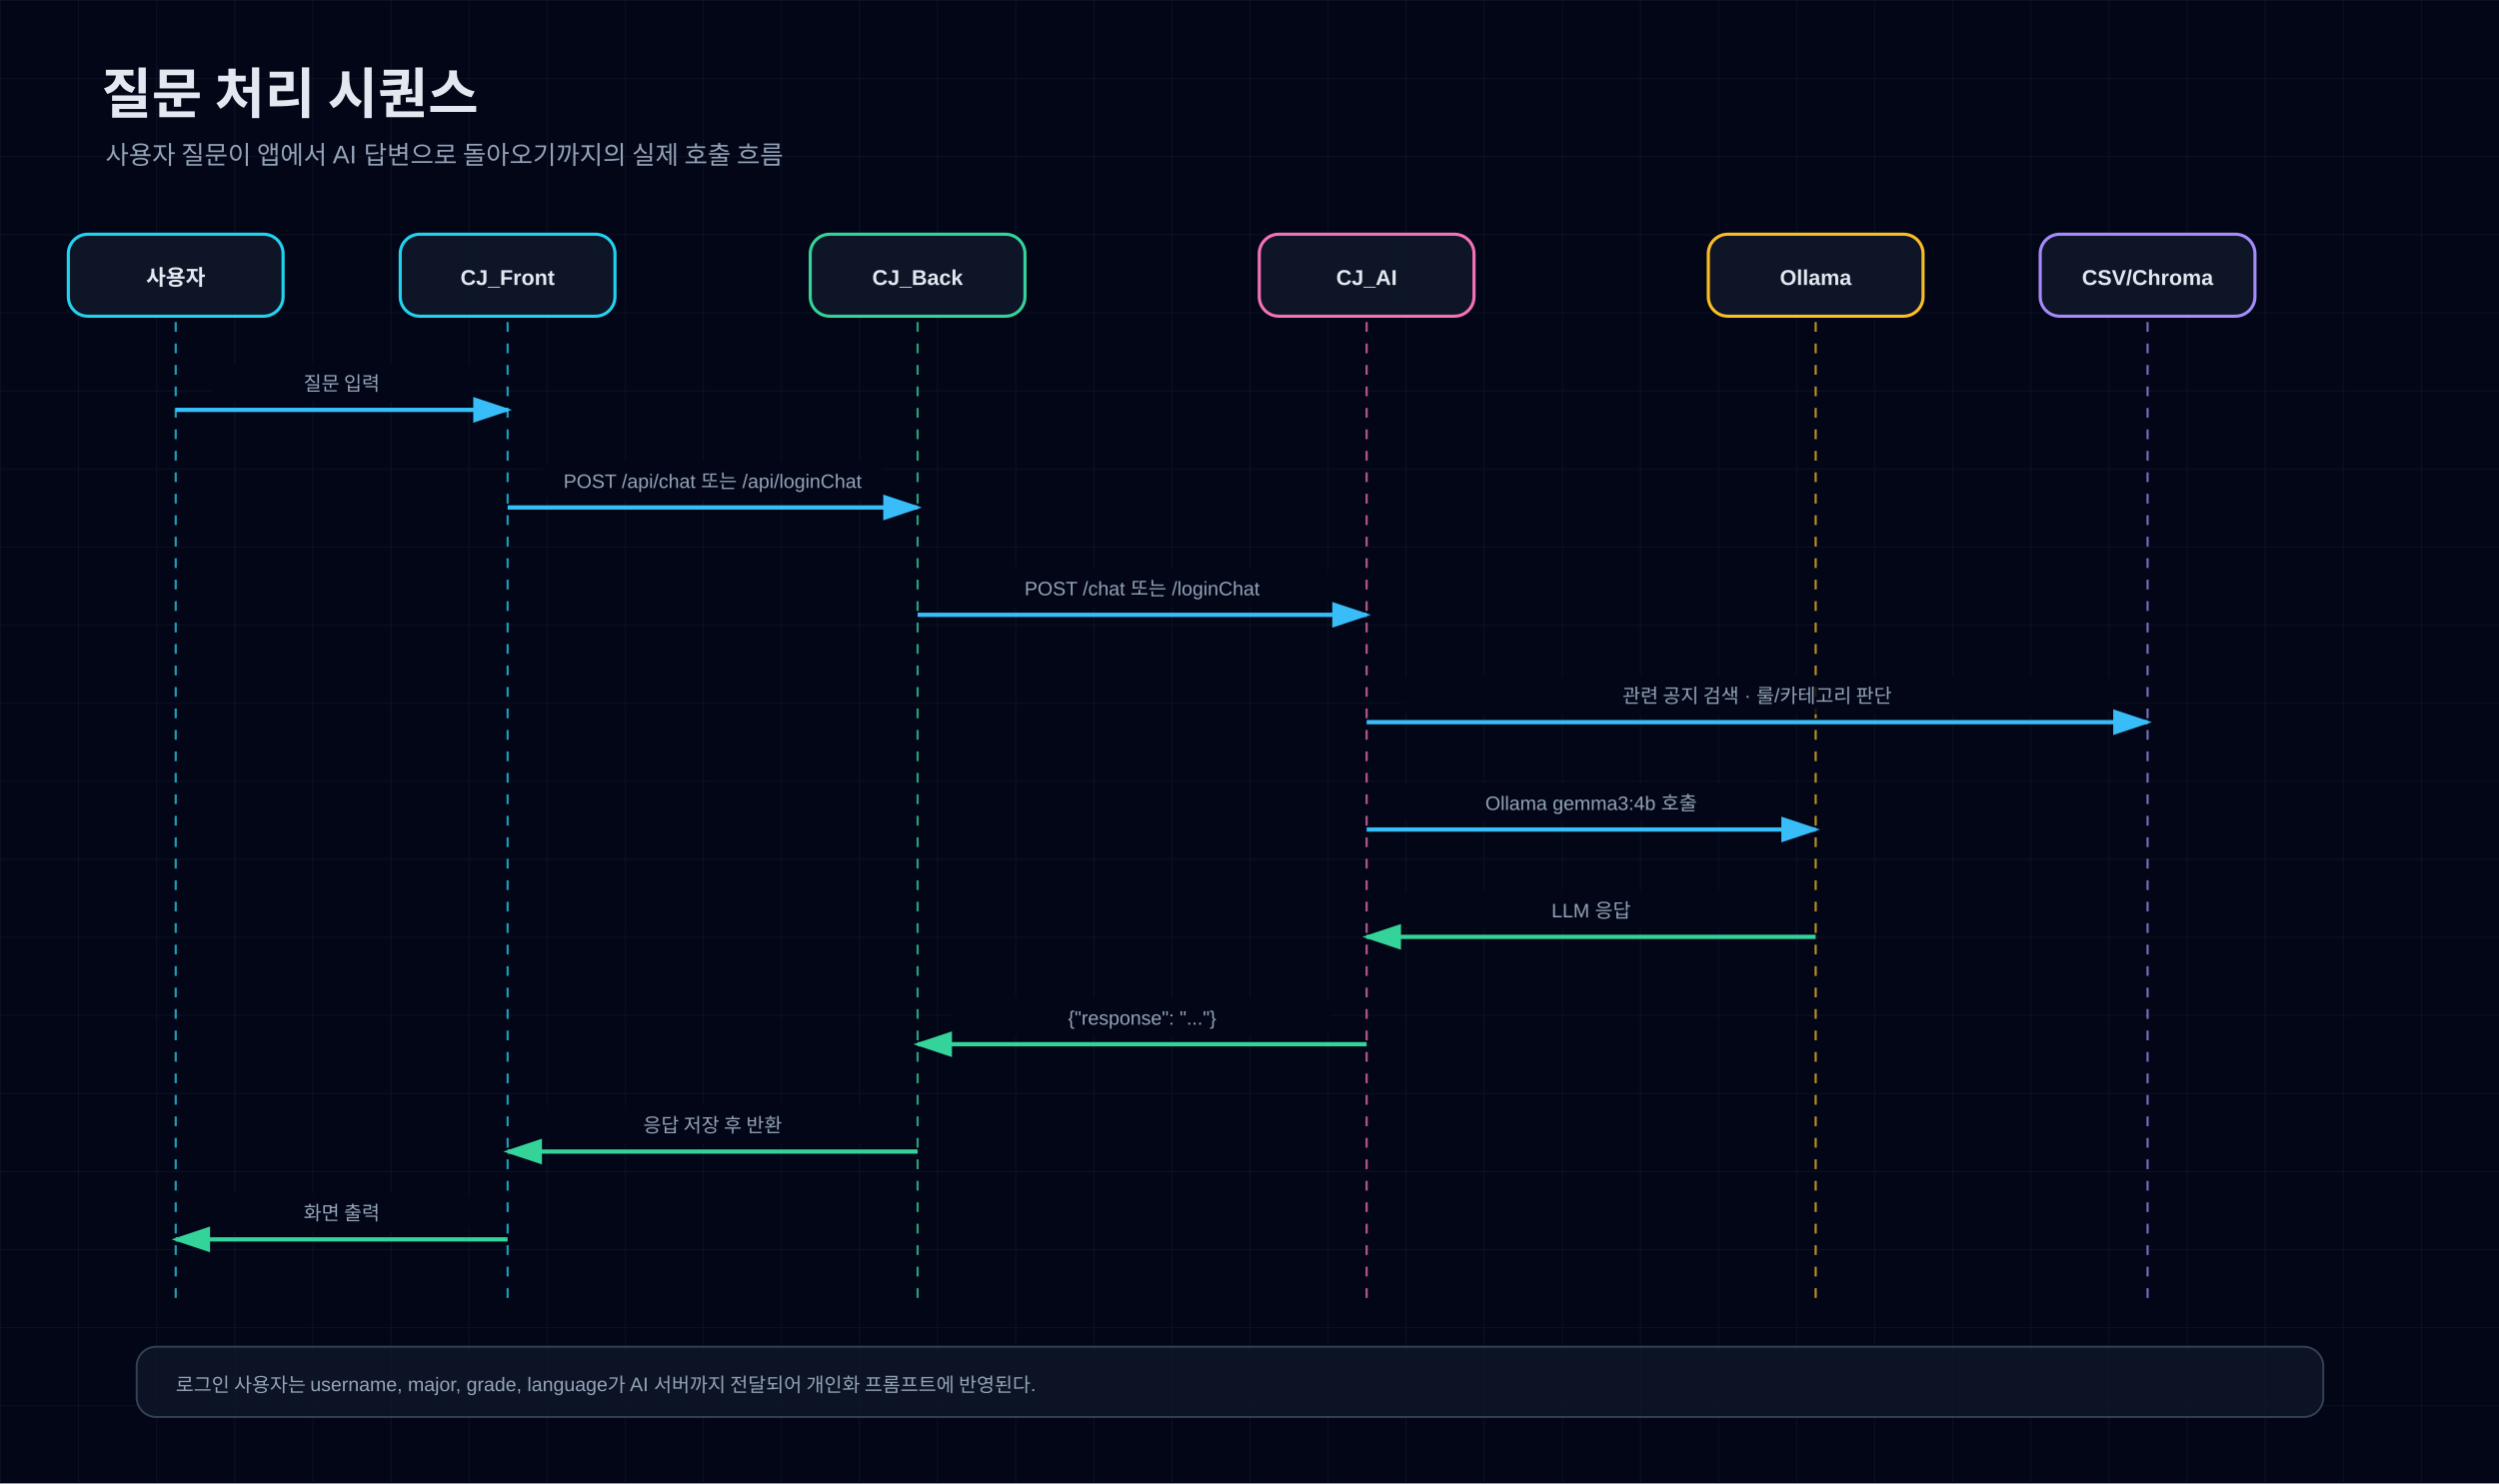
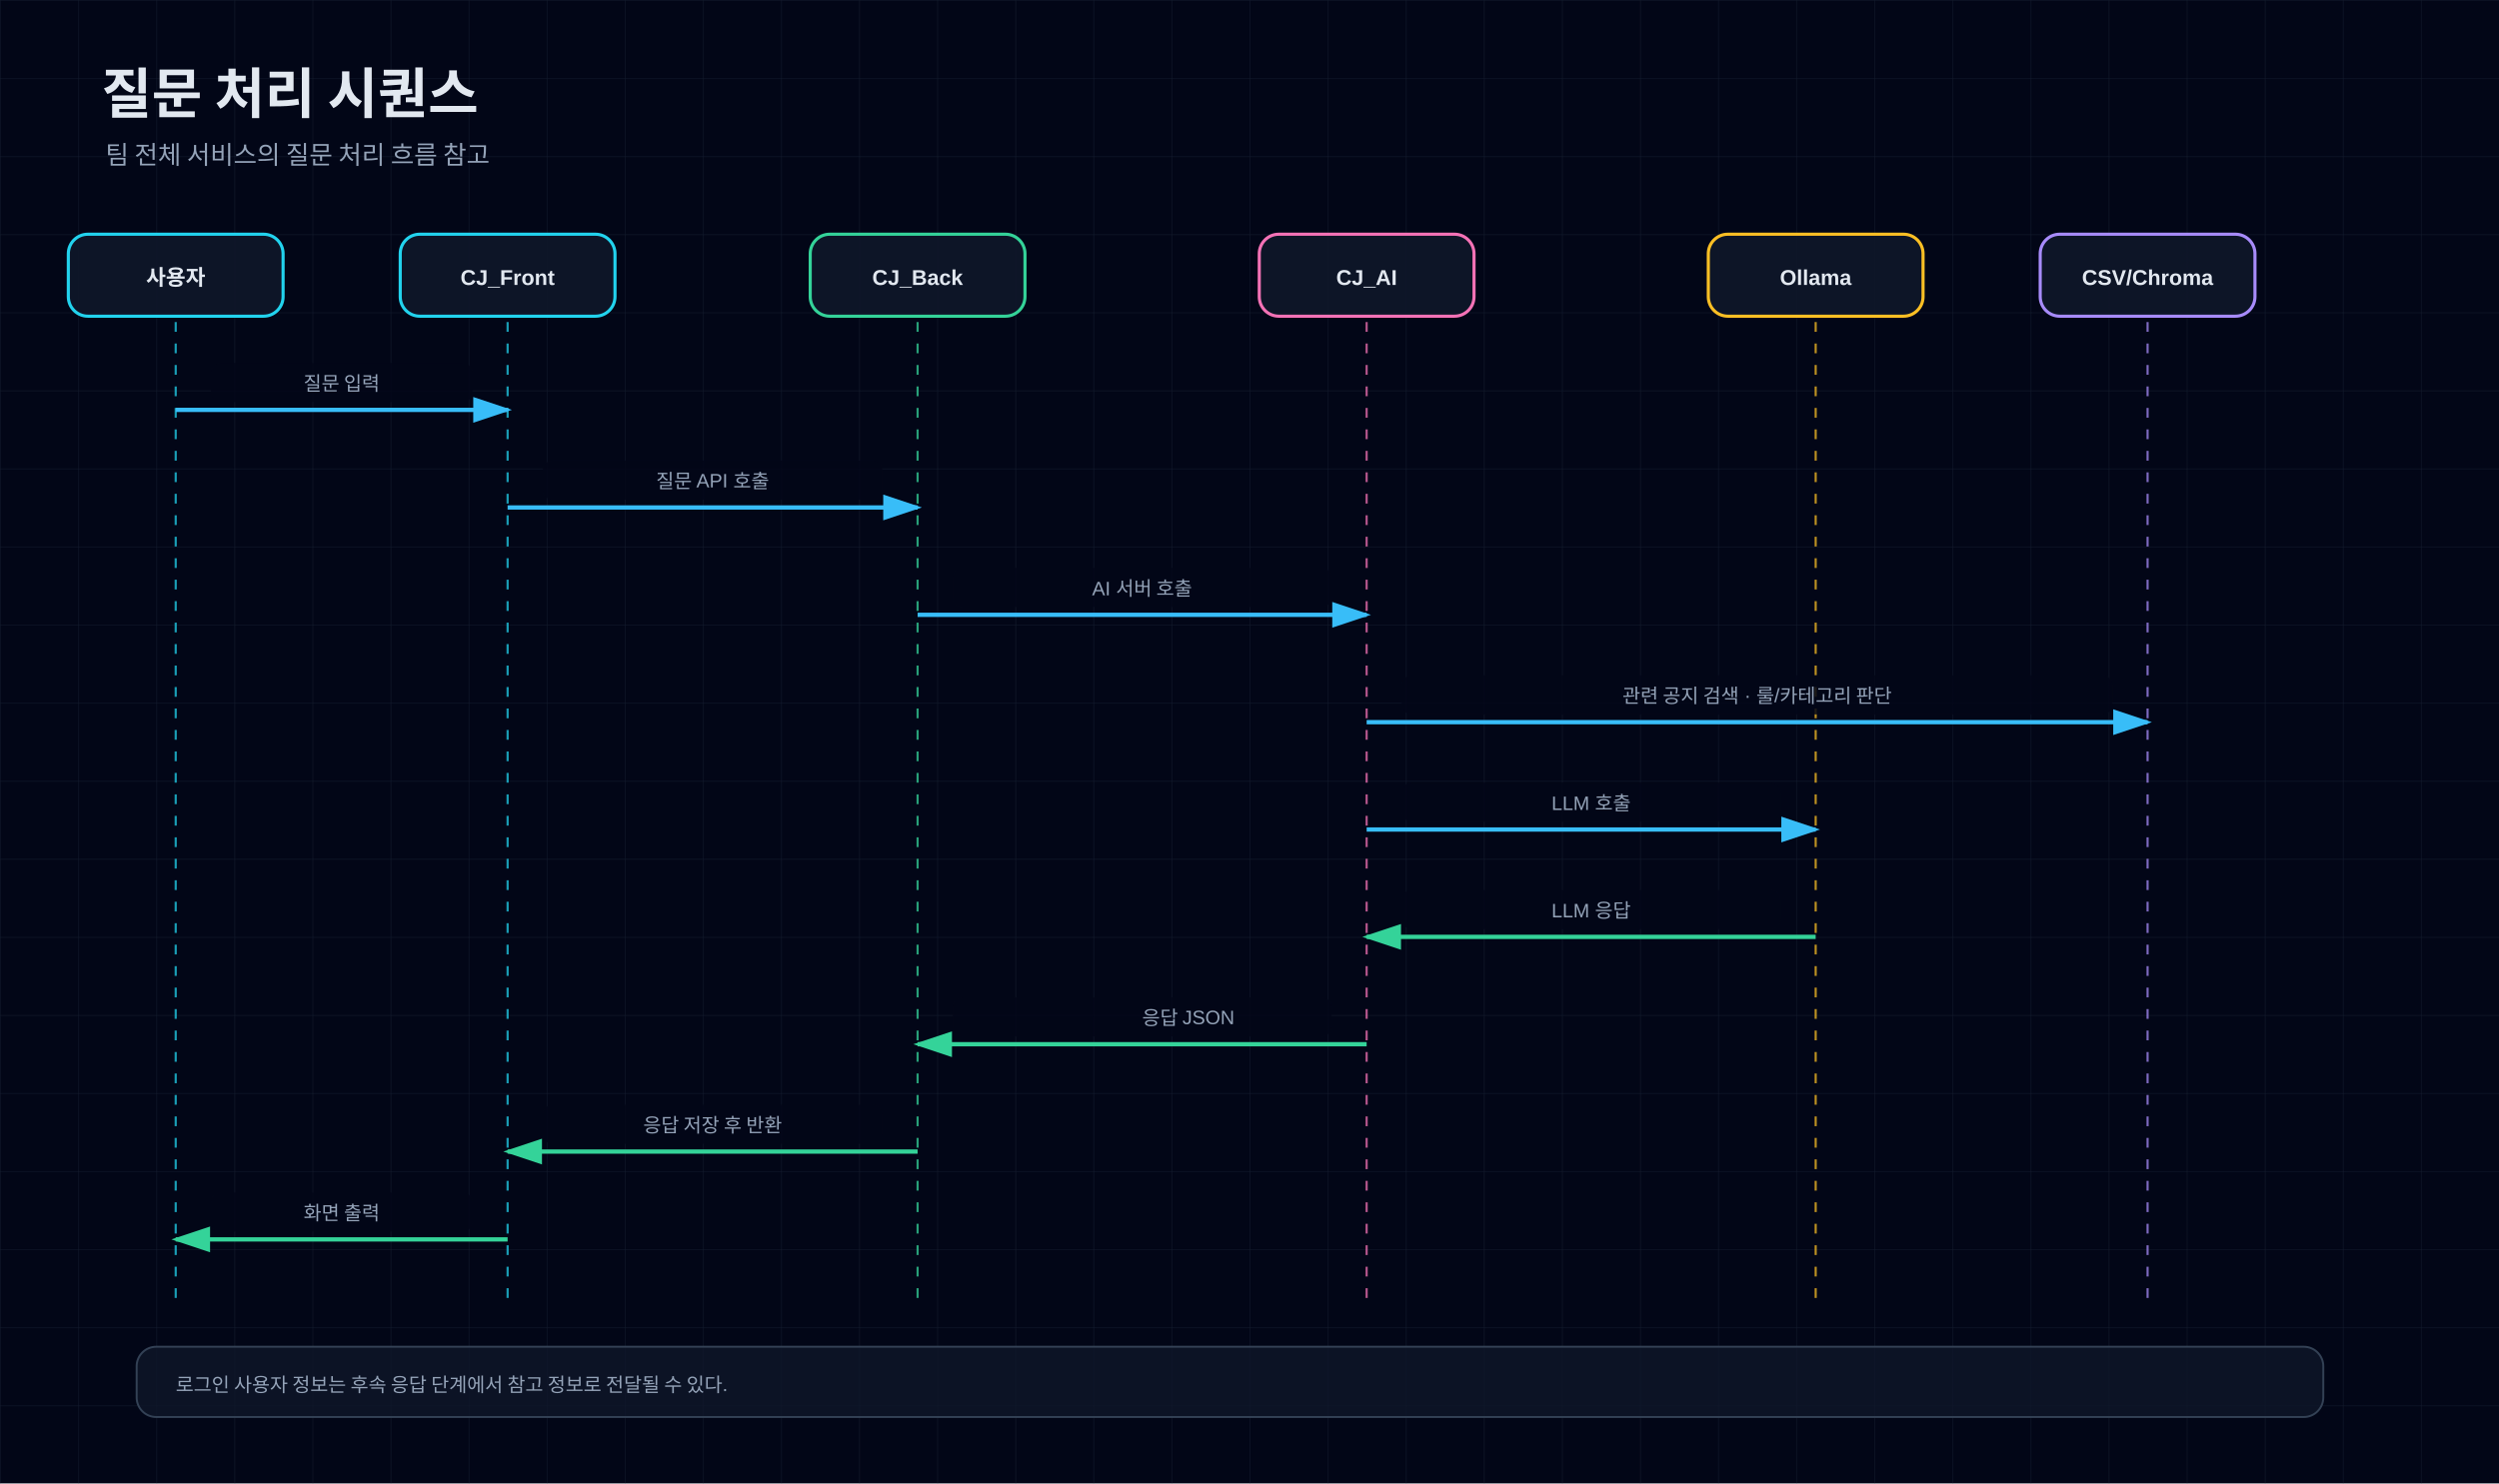
<svg xmlns="http://www.w3.org/2000/svg" width="1280" height="760" viewBox="0 0 1280 760" fill="none">
  <defs>
    <pattern id="grid" width="40" height="40" patternUnits="userSpaceOnUse">
      <path d="M 40 0 L 0 0 0 40" fill="none" stroke="#1e293b" stroke-width="0.5" />
    </pattern>
    <marker id="arrow" markerWidth="10" markerHeight="10" refX="8" refY="3" orient="auto" markerUnits="strokeWidth">
      <path d="M0,0 L0,6 L9,3 z" fill="#38bdf8" />
    </marker>
    <marker id="arrowGreen" markerWidth="10" markerHeight="10" refX="8" refY="3" orient="auto" markerUnits="strokeWidth">
      <path d="M0,0 L0,6 L9,3 z" fill="#34d399" />
    </marker>
    <marker id="arrowAmber" markerWidth="10" markerHeight="10" refX="8" refY="3" orient="auto" markerUnits="strokeWidth">
      <path d="M0,0 L0,6 L9,3 z" fill="#fbbf24" />
    </marker>
    <filter id="shadow" x="-20%" y="-20%" width="140%" height="140%">
      <feDropShadow dx="0" dy="4" stdDeviation="6" flood-color="#000000" flood-opacity="0.35" />
    </filter>
    <style>
      .title { font: 700 28px 'Pretendard', 'Noto Sans KR', Arial, sans-serif; fill: #e2e8f0; }
      .subtitle { font: 500 13px 'Pretendard', 'Noto Sans KR', Arial, sans-serif; fill: #94a3b8; }
      .box-title { font: 700 15px 'Pretendard', 'Noto Sans KR', Arial, sans-serif; fill: #f8fafc; }
      .box-sub { font: 500 11px 'Pretendard', 'Noto Sans KR', Arial, sans-serif; fill: #cbd5e1; }
      .label { font: 700 11px 'Pretendard', 'Noto Sans KR', Arial, sans-serif; fill: #e2e8f0; }
      .tiny { font: 500 10px 'Pretendard', 'Noto Sans KR', Arial, sans-serif; fill: #94a3b8; }
    </style>
  </defs>
  <rect width="1280" height="760" fill="#020617" />
  <rect width="1280" height="760" fill="url(#grid)" opacity="0.65" />
  <text x="52" y="58" class="title">질문 처리 시퀀스</text>
-   <text x="54" y="84" class="subtitle">사용자 질문이 앱에서 AI 답변으로 돌아오기까지의 실제 호출 흐름</text>
+   <text x="54" y="84" class="subtitle">팀 전체 서비스의 질문 처리 흐름 참고</text>
  <rect x="35" y="120" width="110" height="42" rx="10" fill="rgba(15,23,42,0.9)" stroke="#22d3ee" stroke-width="1.6" />
  <text x="90" y="146" text-anchor="middle" class="label">사용자</text>
  <path d="M90 165 L90 665" stroke="#22d3ee" stroke-width="1.1" stroke-dasharray="5,6" opacity="0.75" />
  <rect x="205" y="120" width="110" height="42" rx="10" fill="rgba(15,23,42,0.9)" stroke="#22d3ee" stroke-width="1.6" />
  <text x="260" y="146" text-anchor="middle" class="label">CJ_Front</text>
  <path d="M260 165 L260 665" stroke="#22d3ee" stroke-width="1.1" stroke-dasharray="5,6" opacity="0.75" />
  <rect x="415" y="120" width="110" height="42" rx="10" fill="rgba(15,23,42,0.9)" stroke="#34d399" stroke-width="1.6" />
  <text x="470" y="146" text-anchor="middle" class="label">CJ_Back</text>
  <path d="M470 165 L470 665" stroke="#34d399" stroke-width="1.1" stroke-dasharray="5,6" opacity="0.75" />
  <rect x="645" y="120" width="110" height="42" rx="10" fill="rgba(15,23,42,0.9)" stroke="#f472b6" stroke-width="1.6" />
  <text x="700" y="146" text-anchor="middle" class="label">CJ_AI</text>
  <path d="M700 165 L700 665" stroke="#f472b6" stroke-width="1.1" stroke-dasharray="5,6" opacity="0.75" />
  <rect x="875" y="120" width="110" height="42" rx="10" fill="rgba(15,23,42,0.9)" stroke="#fbbf24" stroke-width="1.6" />
  <text x="930" y="146" text-anchor="middle" class="label">Ollama</text>
  <path d="M930 165 L930 665" stroke="#fbbf24" stroke-width="1.1" stroke-dasharray="5,6" opacity="0.75" />
  <rect x="1045" y="120" width="110" height="42" rx="10" fill="rgba(15,23,42,0.9)" stroke="#a78bfa" stroke-width="1.6" />
  <text x="1100" y="146" text-anchor="middle" class="label">CSV/Chroma</text>
  <path d="M1100 165 L1100 665" stroke="#a78bfa" stroke-width="1.1" stroke-dasharray="5,6" opacity="0.75" />
  <path d="M90 210 L260 210" stroke="#38bdf8" stroke-width="2.2" marker-end="url(#arrow)" />
  <rect x="108" y="186" width="134" height="20" rx="5" fill="#020617" opacity="0.85" />
  <text x="175.0" y="200" text-anchor="middle" class="tiny">질문 입력</text>
  <path d="M260 260 L470 260" stroke="#38bdf8" stroke-width="2.2" marker-end="url(#arrow)" />
  <rect x="278" y="236" width="174" height="20" rx="5" fill="#020617" opacity="0.85" />
-   <text x="365.0" y="250" text-anchor="middle" class="tiny">POST /api/chat 또는 /api/loginChat</text>
+   <text x="365.0" y="250" text-anchor="middle" class="tiny">질문 API 호출</text>
  <path d="M470 315 L700 315" stroke="#38bdf8" stroke-width="2.2" marker-end="url(#arrow)" />
  <rect x="488" y="291" width="194" height="20" rx="5" fill="#020617" opacity="0.85" />
-   <text x="585.0" y="305" text-anchor="middle" class="tiny">POST /chat 또는 /loginChat</text>
+   <text x="585.0" y="305" text-anchor="middle" class="tiny">AI 서버 호출</text>
  <path d="M700 370 L1100 370" stroke="#38bdf8" stroke-width="2.2" marker-end="url(#arrow)" />
  <rect x="718" y="346" width="364" height="20" rx="5" fill="#020617" opacity="0.85" />
  <text x="900.0" y="360" text-anchor="middle" class="tiny">관련 공지 검색 · 룰/카테고리 판단</text>
  <path d="M700 425 L930 425" stroke="#38bdf8" stroke-width="2.2" marker-end="url(#arrow)" />
  <rect x="718" y="401" width="194" height="20" rx="5" fill="#020617" opacity="0.85" />
-   <text x="815.0" y="415" text-anchor="middle" class="tiny">Ollama gemma3:4b 호출</text>
+   <text x="815.0" y="415" text-anchor="middle" class="tiny">LLM 호출</text>
  <path d="M930 480 L700 480" stroke="#34d399" stroke-width="2.2" marker-end="url(#arrowGreen)" />
  <rect x="718" y="456" width="194" height="20" rx="5" fill="#020617" opacity="0.85" />
  <text x="815.0" y="470" text-anchor="middle" class="tiny">LLM 응답</text>
  <path d="M700 535 L470 535" stroke="#34d399" stroke-width="2.2" marker-end="url(#arrowGreen)" />
  <rect x="488" y="511" width="194" height="20" rx="5" fill="#020617" opacity="0.85" />
-   <text x="585.0" y="525" text-anchor="middle" class="tiny">{"response": "..."}</text>
+   <text x="585.0" y="525" class="tiny">응답 JSON</text>
  <path d="M470 590 L260 590" stroke="#34d399" stroke-width="2.2" marker-end="url(#arrowGreen)" />
  <rect x="278" y="566" width="174" height="20" rx="5" fill="#020617" opacity="0.85" />
  <text x="365.0" y="580" text-anchor="middle" class="tiny">응답 저장 후 반환</text>
  <path d="M260 635 L90 635" stroke="#34d399" stroke-width="2.2" marker-end="url(#arrowGreen)" />
  <rect x="108" y="611" width="134" height="20" rx="5" fill="#020617" opacity="0.85" />
  <text x="175.0" y="625" text-anchor="middle" class="tiny">화면 출력</text>
  <rect x="70" y="690" width="1120" height="36" rx="10" fill="rgba(15,23,42,0.75)" stroke="#334155" />
-   <text x="90" y="713" class="tiny">로그인 사용자는 username, major, grade, language가 AI 서버까지 전달되어 개인화 프롬프트에 반영된다.</text>
+   <text x="90" y="713" class="tiny">로그인 사용자 정보는 후속 응답 단계에서 참고 정보로 전달될 수 있다.</text>
</svg>
